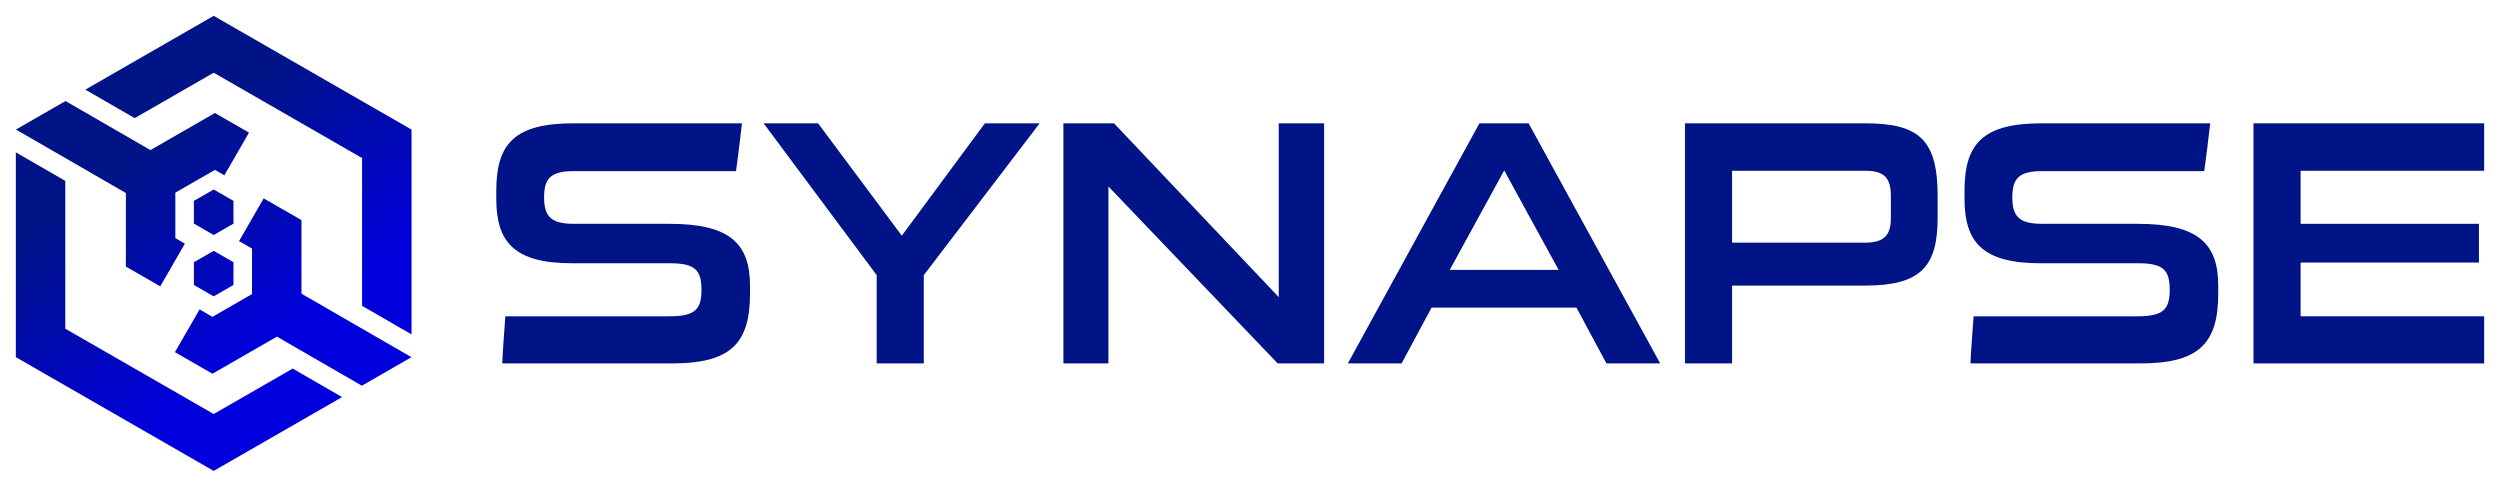
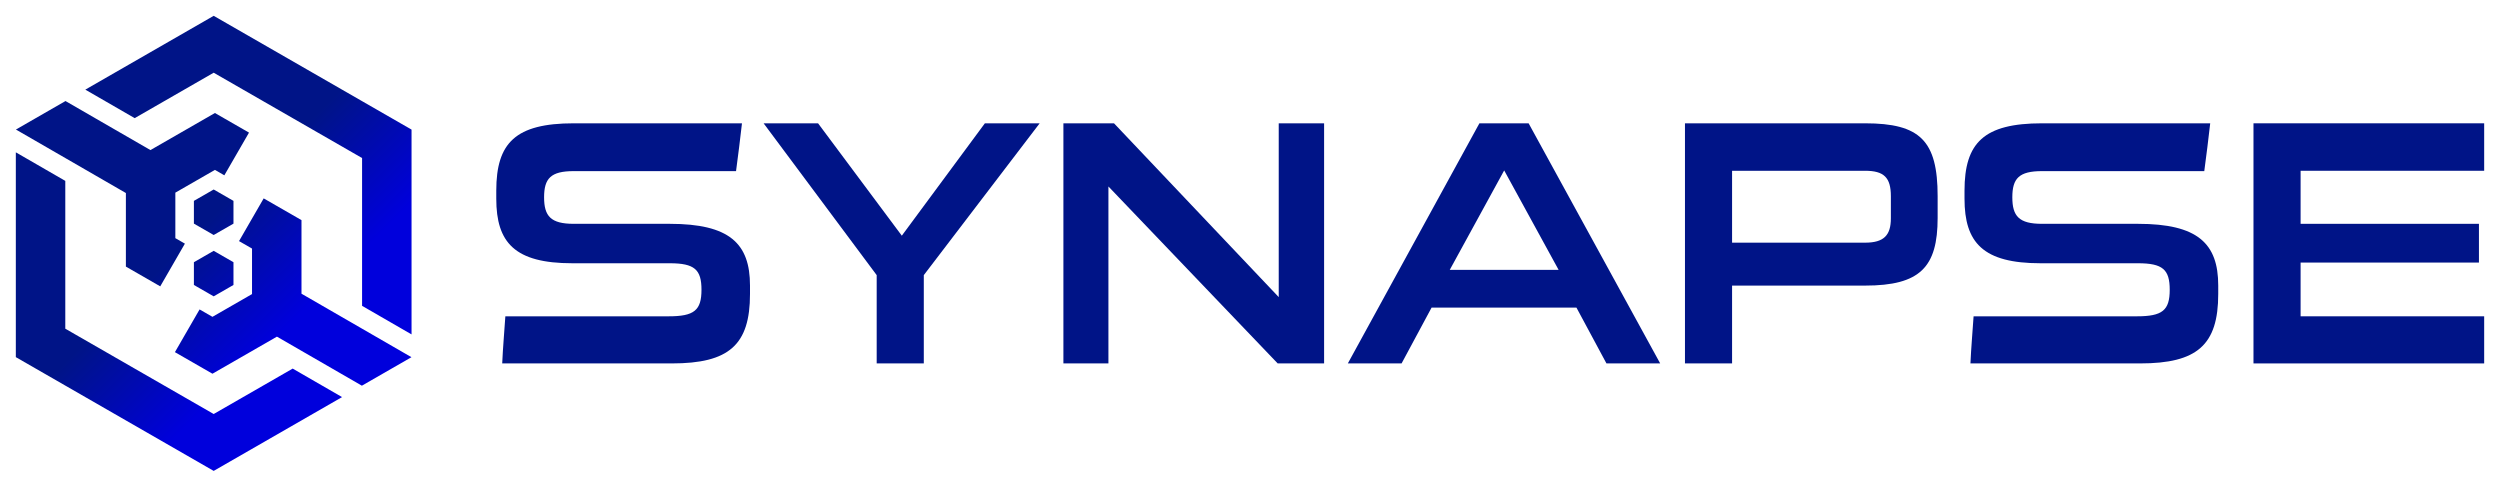
<svg xmlns="http://www.w3.org/2000/svg" xmlns:xlink="http://www.w3.org/1999/xlink" width="631.768mm" height="123mm" viewBox="0 0 631.768 123" version="1.1" id="svg837" xml:space="preserve">
  <defs id="defs831">
    <linearGradient id="linearGradient4105">
      <stop style="stop-color:#001487;stop-opacity:1;" offset="0" id="stop4101" />
      <stop style="stop-color:#0000dc;stop-opacity:1;" offset="1" id="stop4103" />
    </linearGradient>
    <rect x="470.155" y="38.432" width="2157.964" height="425.356" id="rect5653" />
    <linearGradient id="linearGradient4335">
      <stop style="stop-color:#d23ccd;stop-opacity:1;" offset="0" id="stop4331" />
      <stop style="stop-color:#d23ccd;stop-opacity:1;" offset="0.5" id="stop4337" />
      <stop style="stop-color:#a523a5;stop-opacity:1;" offset="0.75" id="stop4339" />
      <stop style="stop-color:#a523a5;stop-opacity:1;" offset="1" id="stop4333" />
    </linearGradient>
    <linearGradient id="linearGradient2910">
      <stop style="stop-color:#000000;stop-opacity:1;" offset="0" id="stop2908" />
    </linearGradient>
    <pattern id="EMFhbasepattern" patternUnits="userSpaceOnUse" width="6" height="6" x="0" y="0" />
    <linearGradient xlink:href="#linearGradient1002" id="linearGradient1004" x1="29.458" y1="135.994" x2="37.707" y2="156.262" gradientUnits="userSpaceOnUse" gradientTransform="translate(-20.70741,-129.2501)" />
    <linearGradient id="linearGradient1002">
      <stop style="stop-color:#326400;stop-opacity:1" offset="0" id="stop998" />
      <stop style="stop-color:#327d00;stop-opacity:1;" offset="0.5" id="stop1912" />
    </linearGradient>
    <linearGradient xlink:href="#linearGradient1002-2" id="linearGradient1004-3" x1="29.458" y1="135.994" x2="37.707" y2="156.262" gradientUnits="userSpaceOnUse" gradientTransform="translate(154.3963,2.62385)" />
    <linearGradient id="linearGradient1002-2">
      <stop style="stop-color:#326400;stop-opacity:1" offset="0" id="stop998-9" />
      <stop style="stop-color:#329600;stop-opacity:1" offset="1" id="stop1006" />
    </linearGradient>
    <linearGradient xlink:href="#linearGradient4335" id="linearGradient3477" x1="-366.833" y1="-181.542" x2="633.168" y2="395.812" gradientUnits="userSpaceOnUse" gradientTransform="matrix(0.1,0,0,0.09959291,95.683,141.8302)" />
    <linearGradient xlink:href="#linearGradient3477-8" id="linearGradient9978" x1="38.019" y1="37.928" x2="69.981" y2="85.072" gradientUnits="userSpaceOnUse" />
    <linearGradient id="linearGradient3477-8" x1="-366.83" x2="633.17" y1="-181.54" y2="395.81" gradientTransform="matrix(0.1,0,0,0.099593,95.683,141.83)" gradientUnits="userSpaceOnUse" spreadMethod="pad">
      <stop stop-color="#8a1e91" offset="0" id="stop4981" style="stop-color:#001487;stop-opacity:1;" />
      <stop stop-color="#c01eeb" offset="1" id="stop4987" style="stop-color:#000000;stop-opacity:1" />
    </linearGradient>
-     <linearGradient xlink:href="#linearGradient4105" id="linearGradient4107" x1="38.019" y1="37.928" x2="69.981" y2="85.072" gradientUnits="userSpaceOnUse" />
+     <linearGradient xlink:href="#linearGradient4105" id="linearGradient4107" x1="46.726" y1="61.571" x2="69.981" y2="85.072" gradientUnits="userSpaceOnUse" />
  </defs>
  <path id="path847-3-8-1-6" style="font-variation-settings:normal;vector-effect:none;fill:url(#linearGradient4107);fill-opacity:1;fill-rule:nonzero;stroke:none;stroke-width:3.948;stroke-linecap:butt;stroke-linejoin:miter;stroke-miterlimit:4;stroke-dasharray:none;stroke-dashoffset:0;stroke-opacity:1;-inkscape-stroke:none;stop-color:#000000;opacity:1;stop-opacity:1" d="M 54,4 21.561,22.652 34.036,29.854 54,18.375 91.5,39.937 V 77.289 l 12.5,7.217 V 32.75 Z M 16.551,25.533 4.025,32.735 16.5,39.937 31.812,48.778 v 18.594 l 8.682,4.992 6.231,-10.793 -2.413,-1.387 V 48.684 l 10,-5.75 2.382,1.37 6.231,-10.793 -8.613,-4.952 -16.294,9.368 -8.994,-5.192 z M 4,38.494 V 90.25 L 54,119 86.44,100.347 73.965,93.145 54,104.625 16.5,83.063 V 45.711 Z m 50,9.393 -5,2.875 v 5.75 l 5,2.875 5,-2.875 v -5.75 z m 12.635,2.247 -6.231,10.793 3.284,1.888 v 11.501 l -10,5.75 -3.253,-1.87 -6.231,10.793 9.484,5.453 16.294,-9.369 8.994,5.192 h 5e-4 L 91.45,97.467 103.975,90.265 91.5,83.062 76.188,74.222 V 55.628 Z m -12.635,13.253 -5,2.875 v 5.75 l 5,2.875 5,-2.875 v -5.75 z" />
  <path d="m 189.53,72.172 c 0,-10.672 -5.203,-15.61 -20.285,-15.61 h -24.253 c -5.821,0 -7.497,-1.94 -7.497,-6.703 0,-4.763 1.676,-6.615 7.497,-6.615 h 41.01 c 0.529,-4.057 1.058,-8.026 1.499,-12.083 h -42.51 c -14.728,0 -19.579,4.939 -19.579,17.022 v 2.028 c 0,11.112 4.674,16.316 19.226,16.316 h 24.606 c 6.262,0 8.026,1.587 8.026,6.703 0,5.203 -1.852,6.703 -8.29,6.703 H 127.706 c -0.265,3.969 -0.617,7.937 -0.794,11.906 h 42.862 c 14.464,0 19.756,-4.674 19.756,-17.551 z" style="font-size:333.333px;font-family:'Sui Generis';-inkscape-font-specification:'Sui Generis';text-align:center;white-space:pre;fill:#001487;stroke-width:3.948;fill-opacity:1" id="path12564" />
  <path d="M 233.451,91.839 V 69.526 L 262.731,31.161 H 248.885 L 227.895,59.56 206.728,31.161 H 192.97 l 28.575,38.365 v 22.313 z" style="font-size:333.333px;font-family:'Sui Generis';-inkscape-font-specification:'Sui Generis';text-align:center;white-space:pre;fill:#001487;stroke-width:3.948;fill-opacity:1" id="path12566" />
  <path d="M 334.61,91.839 V 31.161 H 323.144 V 75.082 L 281.517,31.161 h -12.788 v 60.678 h 11.377 V 47.124 l 42.774,44.715 z" style="font-size:333.333px;font-family:'Sui Generis';-inkscape-font-specification:'Sui Generis';text-align:center;white-space:pre;fill:#001487;stroke-width:3.948;fill-opacity:1" id="path12568" />
  <path d="M 419.541,91.839 386.292,31.161 h -12.435 l -33.249,60.678 h 13.582 l 7.585,-14.111 h 36.601 l 7.585,14.111 z M 393.876,68.203 H 366.36 l 13.758,-25.135 z" style="font-size:333.333px;font-family:'Sui Generis';-inkscape-font-specification:'Sui Generis';text-align:center;white-space:pre;fill:#001487;stroke-width:3.948;fill-opacity:1" id="path12570" />
  <path d="m 471.311,72.172 c 13.935,0 18.344,-4.674 18.344,-17.11 v -5.468 c 0,-14.023 -4.41,-18.433 -18.344,-18.433 H 425.803 V 91.839 H 437.709 V 72.172 Z m 6.526,-17.022 c 0,4.322 -1.764,6.174 -6.526,6.174 H 437.709 V 43.156 h 33.602 c 4.763,0 6.526,1.676 6.526,6.438 z" style="font-size:333.333px;font-family:'Sui Generis';-inkscape-font-specification:'Sui Generis';text-align:center;white-space:pre;fill:#001487;stroke-width:3.948;fill-opacity:1" id="path12572" />
  <path d="m 560.564,72.172 c 0,-10.672 -5.203,-15.61 -20.285,-15.61 h -24.253 c -5.821,0 -7.497,-1.94 -7.497,-6.703 0,-4.763 1.676,-6.615 7.497,-6.615 H 557.036 c 0.529,-4.057 1.058,-8.026 1.499,-12.083 h -42.51 c -14.728,0 -19.579,4.939 -19.579,17.022 v 2.028 c 0,11.112 4.674,16.316 19.226,16.316 h 24.606 c 6.262,0 8.026,1.587 8.026,6.703 0,5.203 -1.852,6.703 -8.29,6.703 h -41.275 c -0.265,3.969 -0.617,7.937 -0.794,11.906 h 42.862 c 14.464,0 19.756,-4.674 19.756,-17.551 z" style="font-size:333.333px;font-family:'Sui Generis';-inkscape-font-specification:'Sui Generis';text-align:center;white-space:pre;fill:#001487;stroke-width:3.948;fill-opacity:1" id="path12574" />
  <path d="M 627.768,91.839 V 79.933 H 581.378 V 66.351 h 45.067 V 56.561 H 581.378 V 43.156 h 46.39 V 31.161 h -58.296 v 60.678 z" style="font-size:333.333px;font-family:'Sui Generis';-inkscape-font-specification:'Sui Generis';text-align:center;white-space:pre;fill:#001487;stroke-width:3.948;fill-opacity:1" id="path12576" />
</svg>
